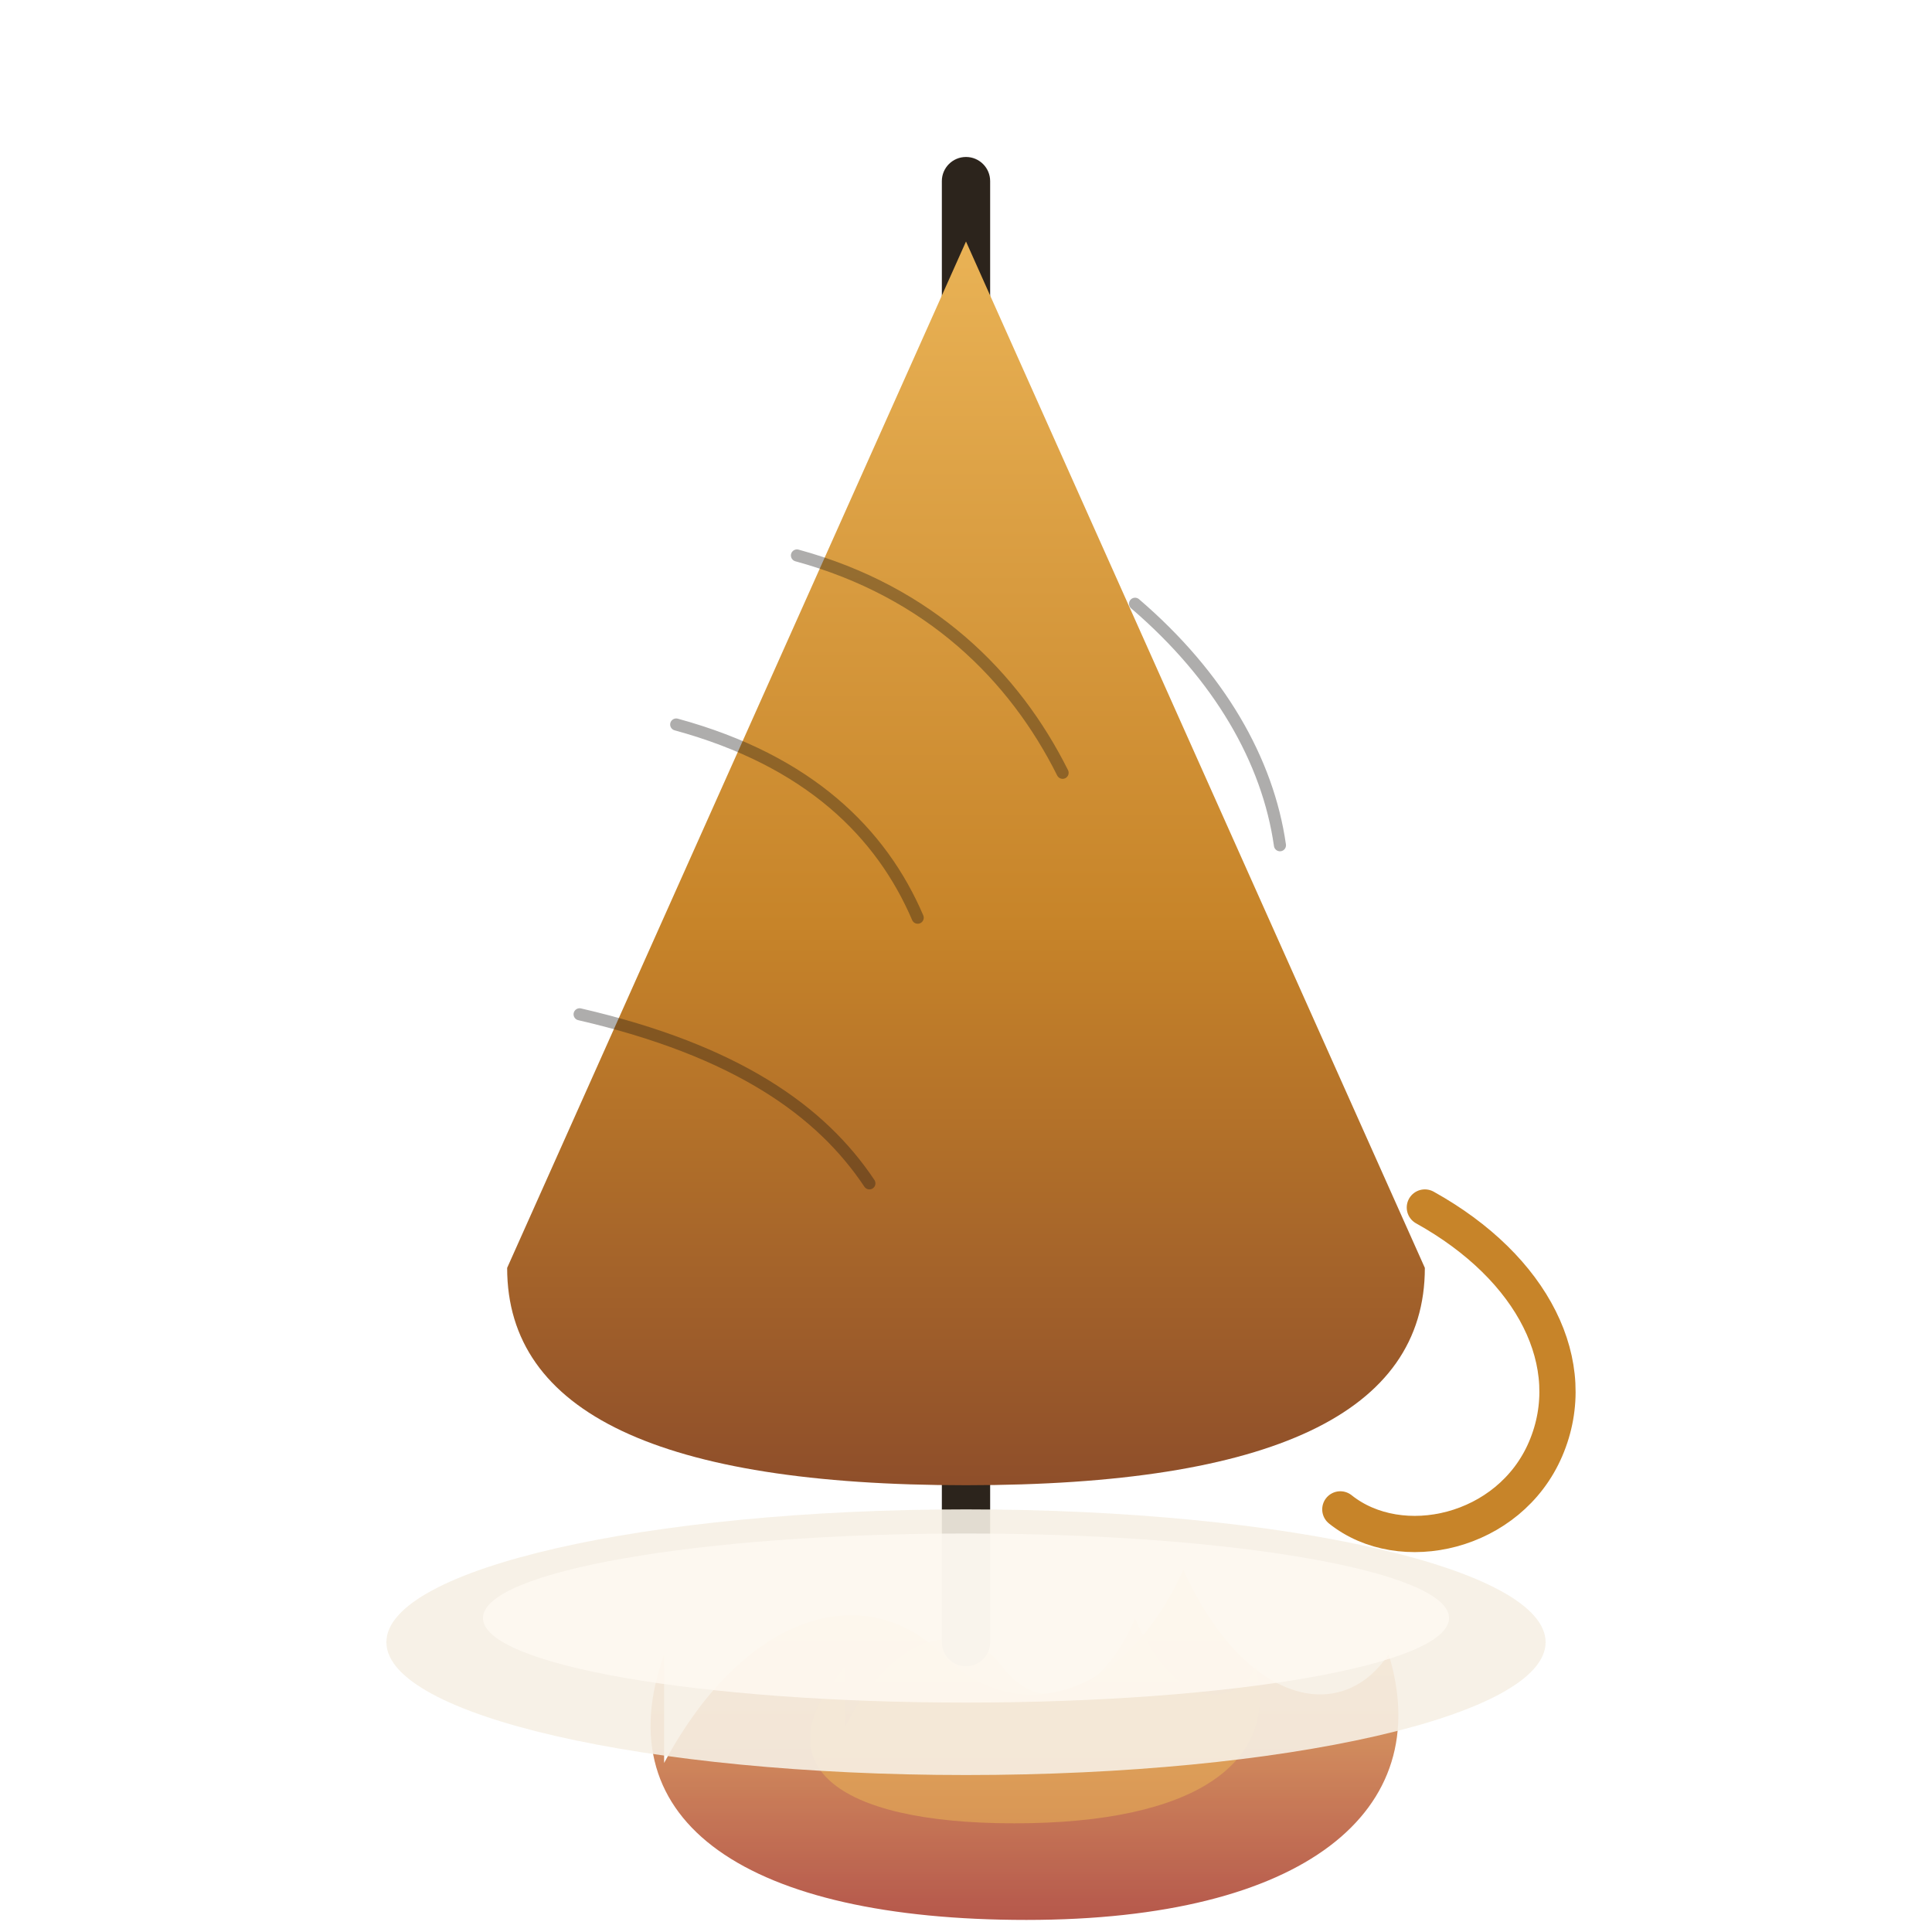
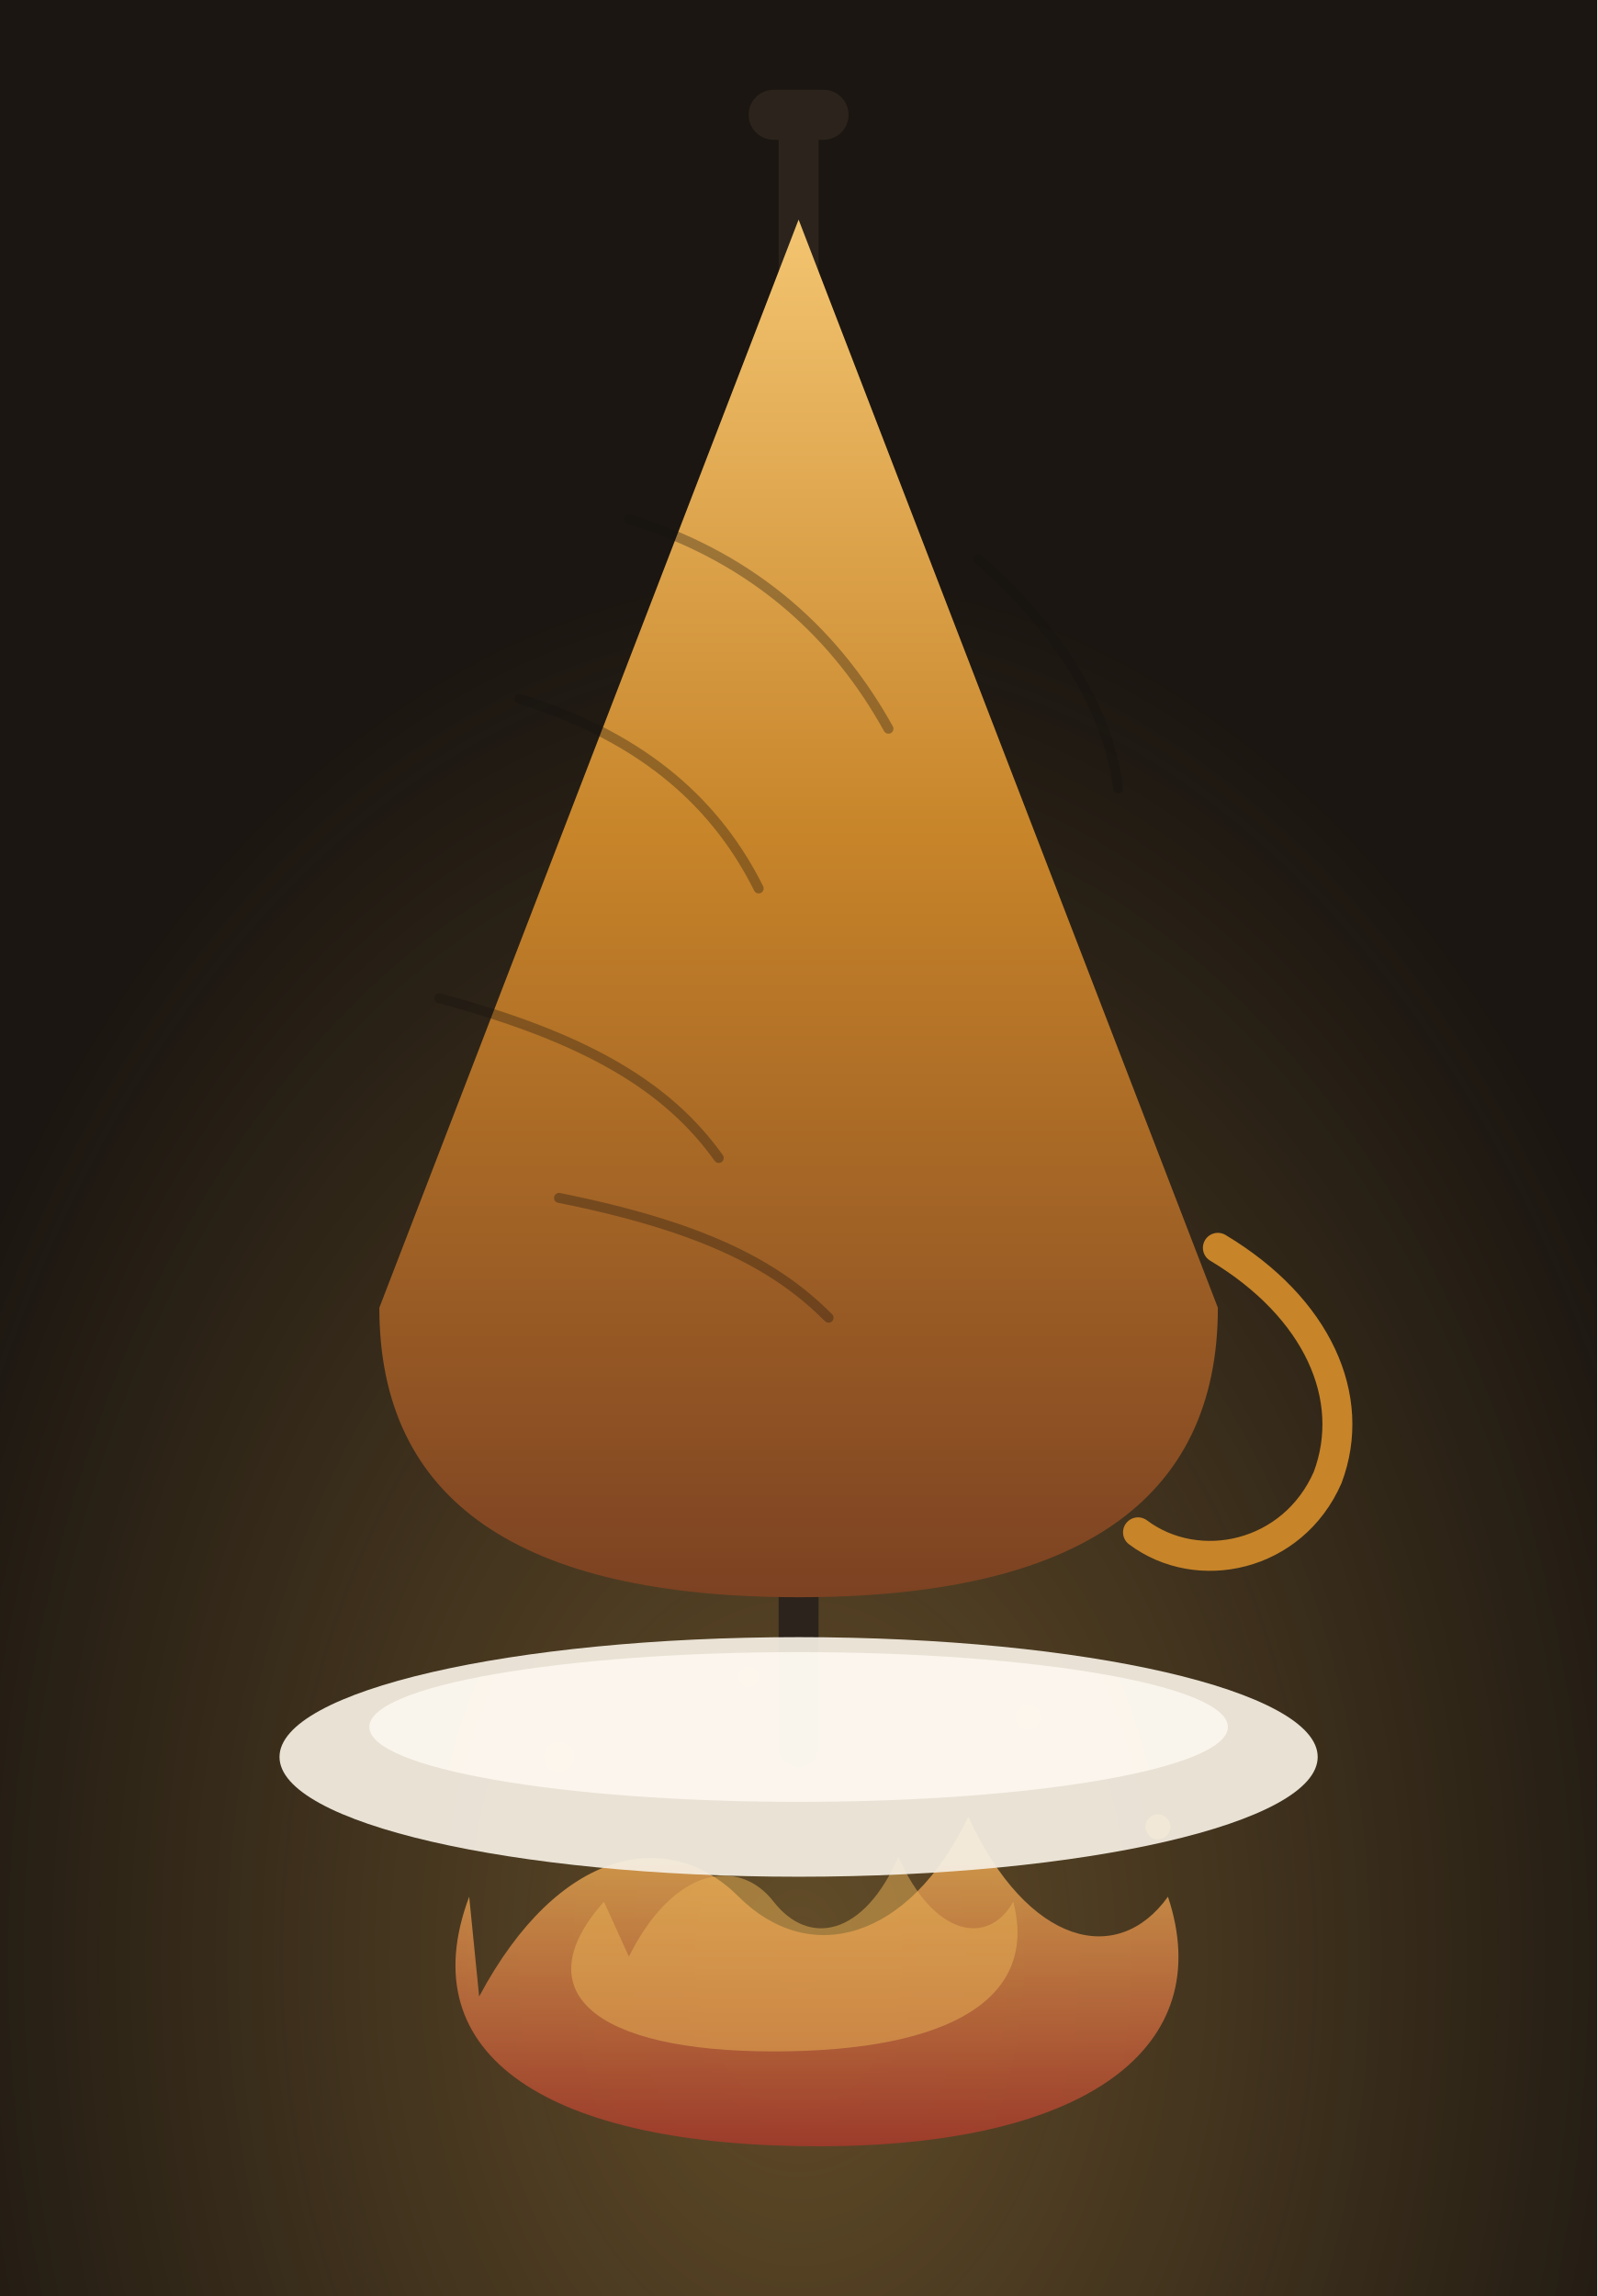
- <svg xmlns="http://www.w3.org/2000/svg" viewBox="0 0 320 320" width="320" height="320" role="img" aria-label="Odun ateşinde dönen döner">
+ <svg xmlns="http://www.w3.org/2000/svg" viewBox="0 0 320 460" width="320" height="460" role="img" aria-label="Odun ateşinde dönen tandır döner illüstrasyonu">
  <defs>
    <linearGradient id="meat" x1="0" y1="0" x2="0" y2="1">
-       <stop offset="0" stop-color="#e9b255" />
-       <stop offset="0.55" stop-color="#c78429" />
-       <stop offset="1" stop-color="#8f4f2a" />
+       <stop offset="0" stop-color="#f3c470" />
+       <stop offset="0.45" stop-color="#c78429" />
+       <stop offset="1" stop-color="#7c4222" />
    </linearGradient>
    <linearGradient id="fire" x1="0" y1="1" x2="0" y2="0">
      <stop offset="0" stop-color="#a83a2c" />
      <stop offset="1" stop-color="#e9b255" />
    </linearGradient>
+     <radialGradient id="glow" cx="0.5" cy="0.85" r="0.6">
+       <stop offset="0" stop-color="#e9b255" stop-opacity=".35" />
+       <stop offset="1" stop-color="#e9b255" stop-opacity="0" />
+     </radialGradient>
  </defs>
+   <rect width="320" height="460" fill="#1b1611" />
+   <rect width="320" height="460" fill="url(#glow)" />
  <g fill="url(#fire)" opacity=".85">
-     <path d="M110 292c14-26 34-30 46-18 12 12 30 8 40-14 10 22 26 26 34 14c8 26-14 44-60 44s-70-16-60-44z" />
+     <path d="M96 400c16-30 38-34 52-20 14 14 34 9 46-16 12 26 30 30 40 16 10 30-16 50-70 50s-82-18-70-50z" />
  </g>
-   <g fill="#e9b255" opacity=".55">
-     <path d="M140 286c8-16 20-18 26-10 6 8 16 6 22-8 6 14 16 16 20 8c4 16-10 26-40 26s-42-10-28-26z" />
+   <g fill="#e9b255" opacity=".5">
+     <path d="M126 392c9-18 22-20 29-11 7 9 18 7 25-9 7 16 18 18 23 9 5 19-12 30-48 30s-50-12-34-30z" />
  </g>
-   <rect x="156" y="26" width="8" height="250" rx="4" fill="#2c241c" />
-   <path d="M160 40 L236 210 Q236 246 160 246 Q84 246 84 210 Z" fill="url(#meat)" />
-   <g stroke="#171310" stroke-width="2" opacity=".35" fill="none" stroke-linecap="round">
-     <path d="M112 120c22 6 34 18 40 32" />
-     <path d="M132 92c22 6 36 20 44 36" />
-     <path d="M96 168c26 6 40 16 48 28" />
-     <path d="M188 100c14 12 22 26 24 40" />
+   <g fill="#e9b255" opacity=".7">
+     <circle cx="112" cy="352" r="3" />
+     <circle cx="206" cy="344" r="2.5" />
+     <circle cx="150" cy="336" r="2" />
+     <circle cx="232" cy="366" r="2.5" />
  </g>
-   <path d="M236 200c18 10 26 26 20 40c-6 14-24 18-34 10" fill="none" stroke="#c78429" stroke-width="6" stroke-linecap="round" />
-   <ellipse cx="160" cy="272" rx="96" ry="22" fill="#f6f0e4" opacity=".9" />
-   <ellipse cx="160" cy="268" rx="80" ry="14" fill="#fffaf3" opacity=".8" />
+   <rect x="156" y="24" width="8" height="330" rx="4" fill="#2c241c" />
+   <rect x="150" y="18" width="20" height="10" rx="5" fill="#2c241c" />
+   <path d="M160 44 L244 262 Q244 320 160 320 Q76 320 76 262 Z" fill="url(#meat)" />
+   <g stroke="#14110d" stroke-width="2" opacity=".32" fill="none" stroke-linecap="round">
+     <path d="M104 140c26 8 40 22 48 38" />
+     <path d="M126 104c26 8 42 24 52 42" />
+     <path d="M88 200c30 8 46 18 56 32" />
+     <path d="M196 112c16 14 26 30 28 46" />
+     <path d="M112 240c30 6 44 14 54 24" />
+   </g>
+   <path d="M244 250c20 12 28 30 22 46c-7 16-26 20-38 11" fill="none" stroke="#c78429" stroke-width="6" stroke-linecap="round" />
+   <ellipse cx="160" cy="352" rx="104" ry="24" fill="#f6f0e4" opacity=".92" />
+   <ellipse cx="160" cy="346" rx="86" ry="15" fill="#fffaf3" opacity=".8" />
</svg>
